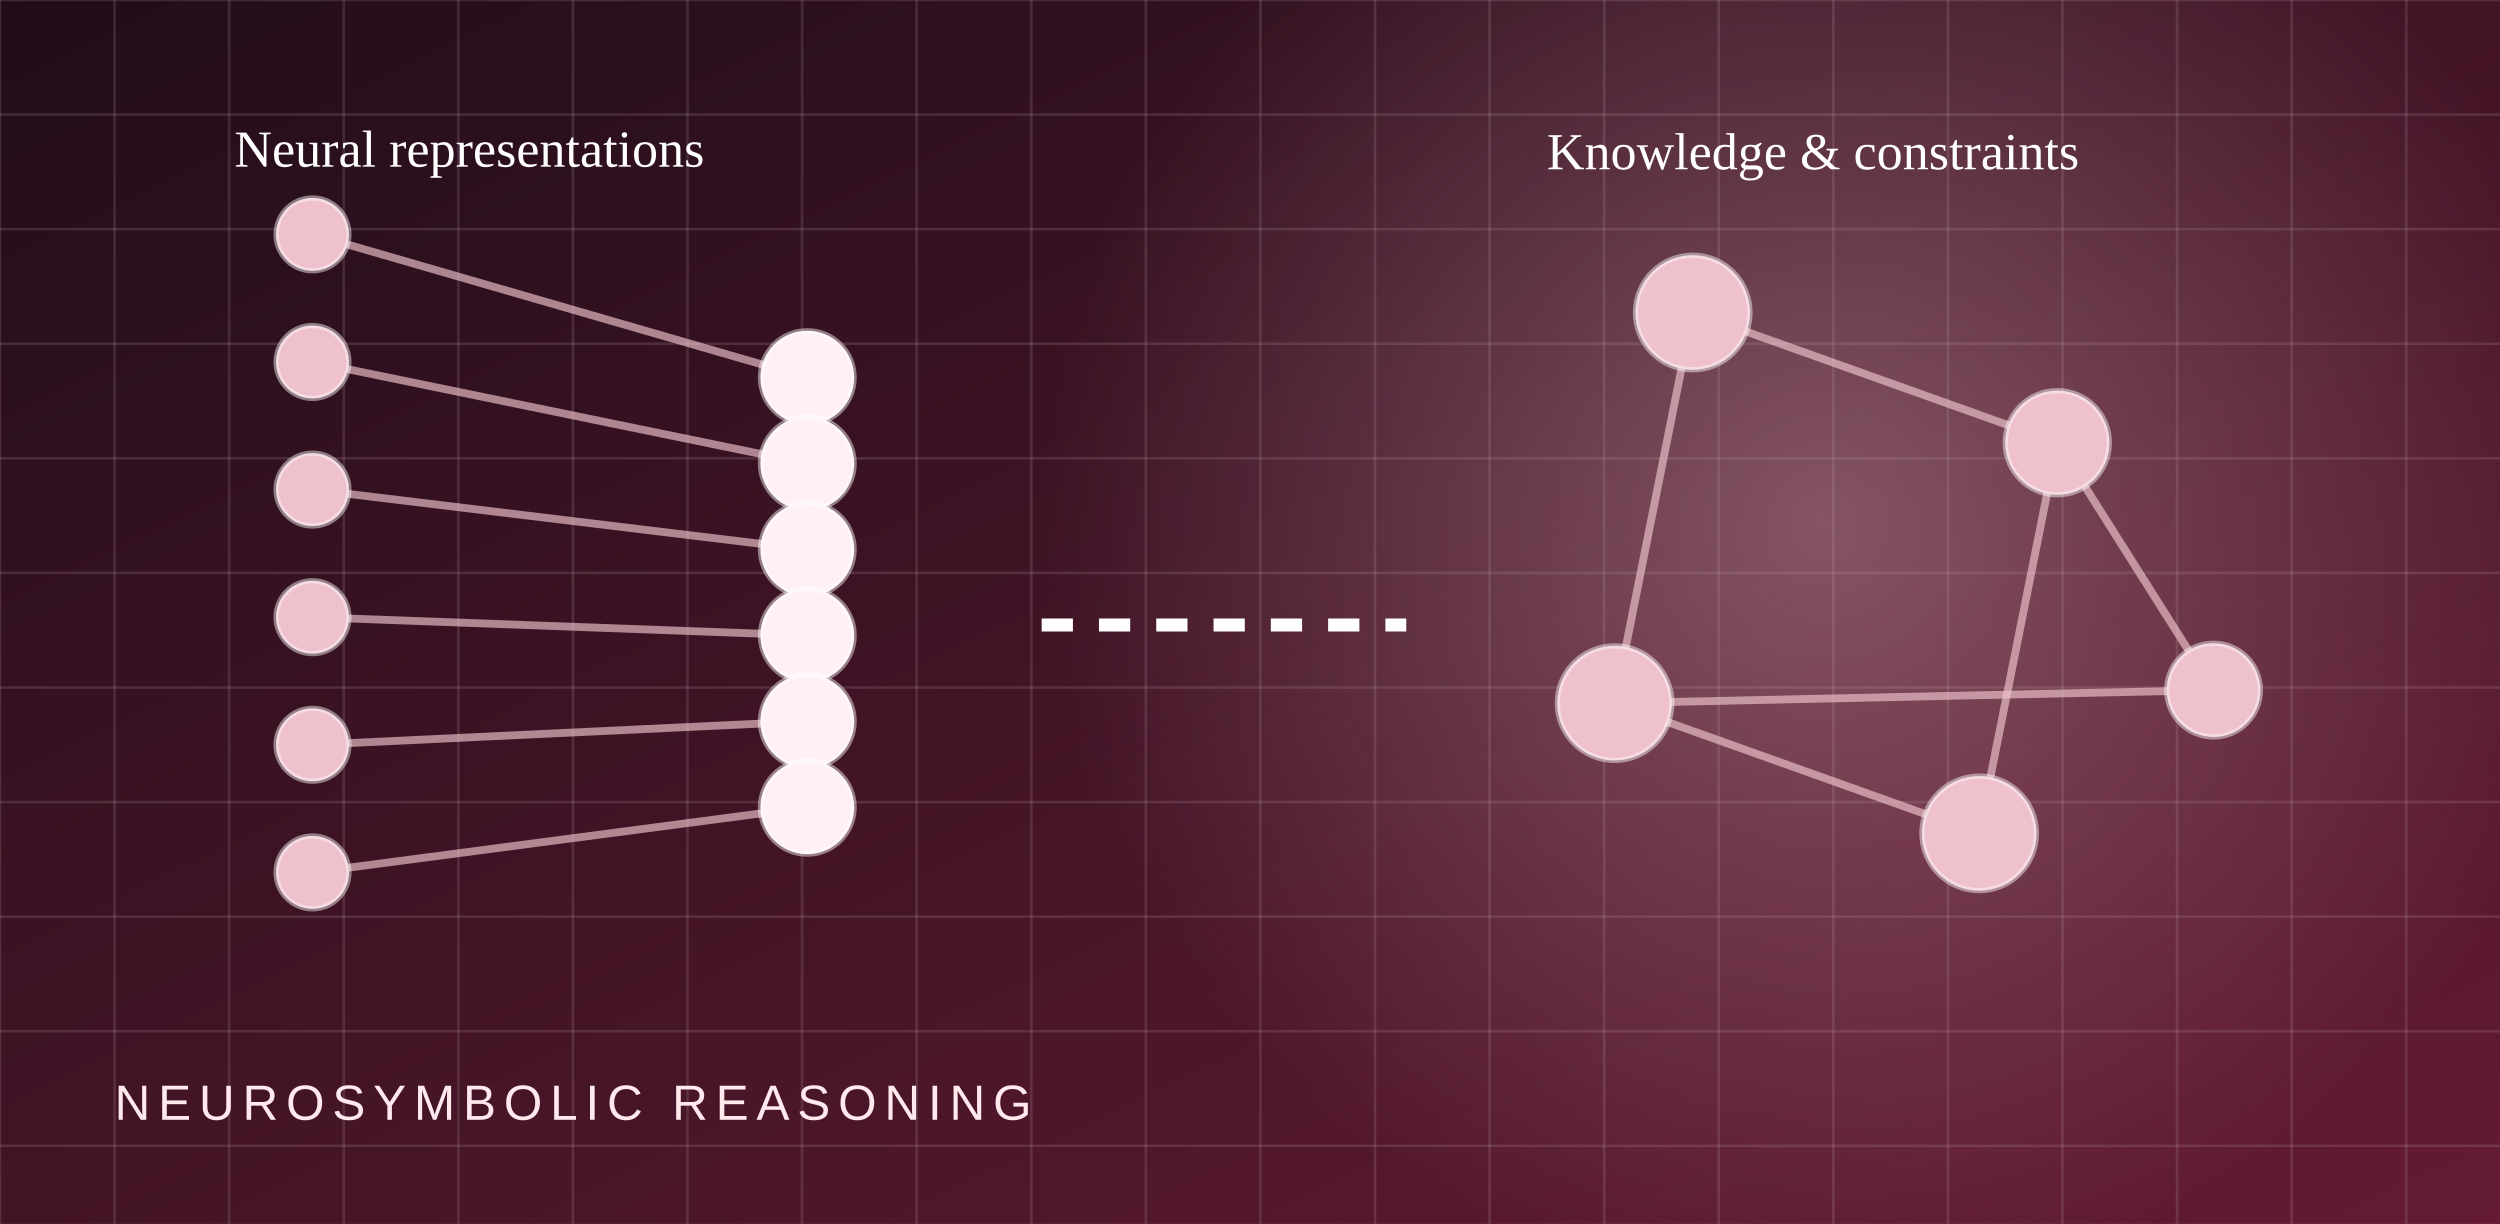
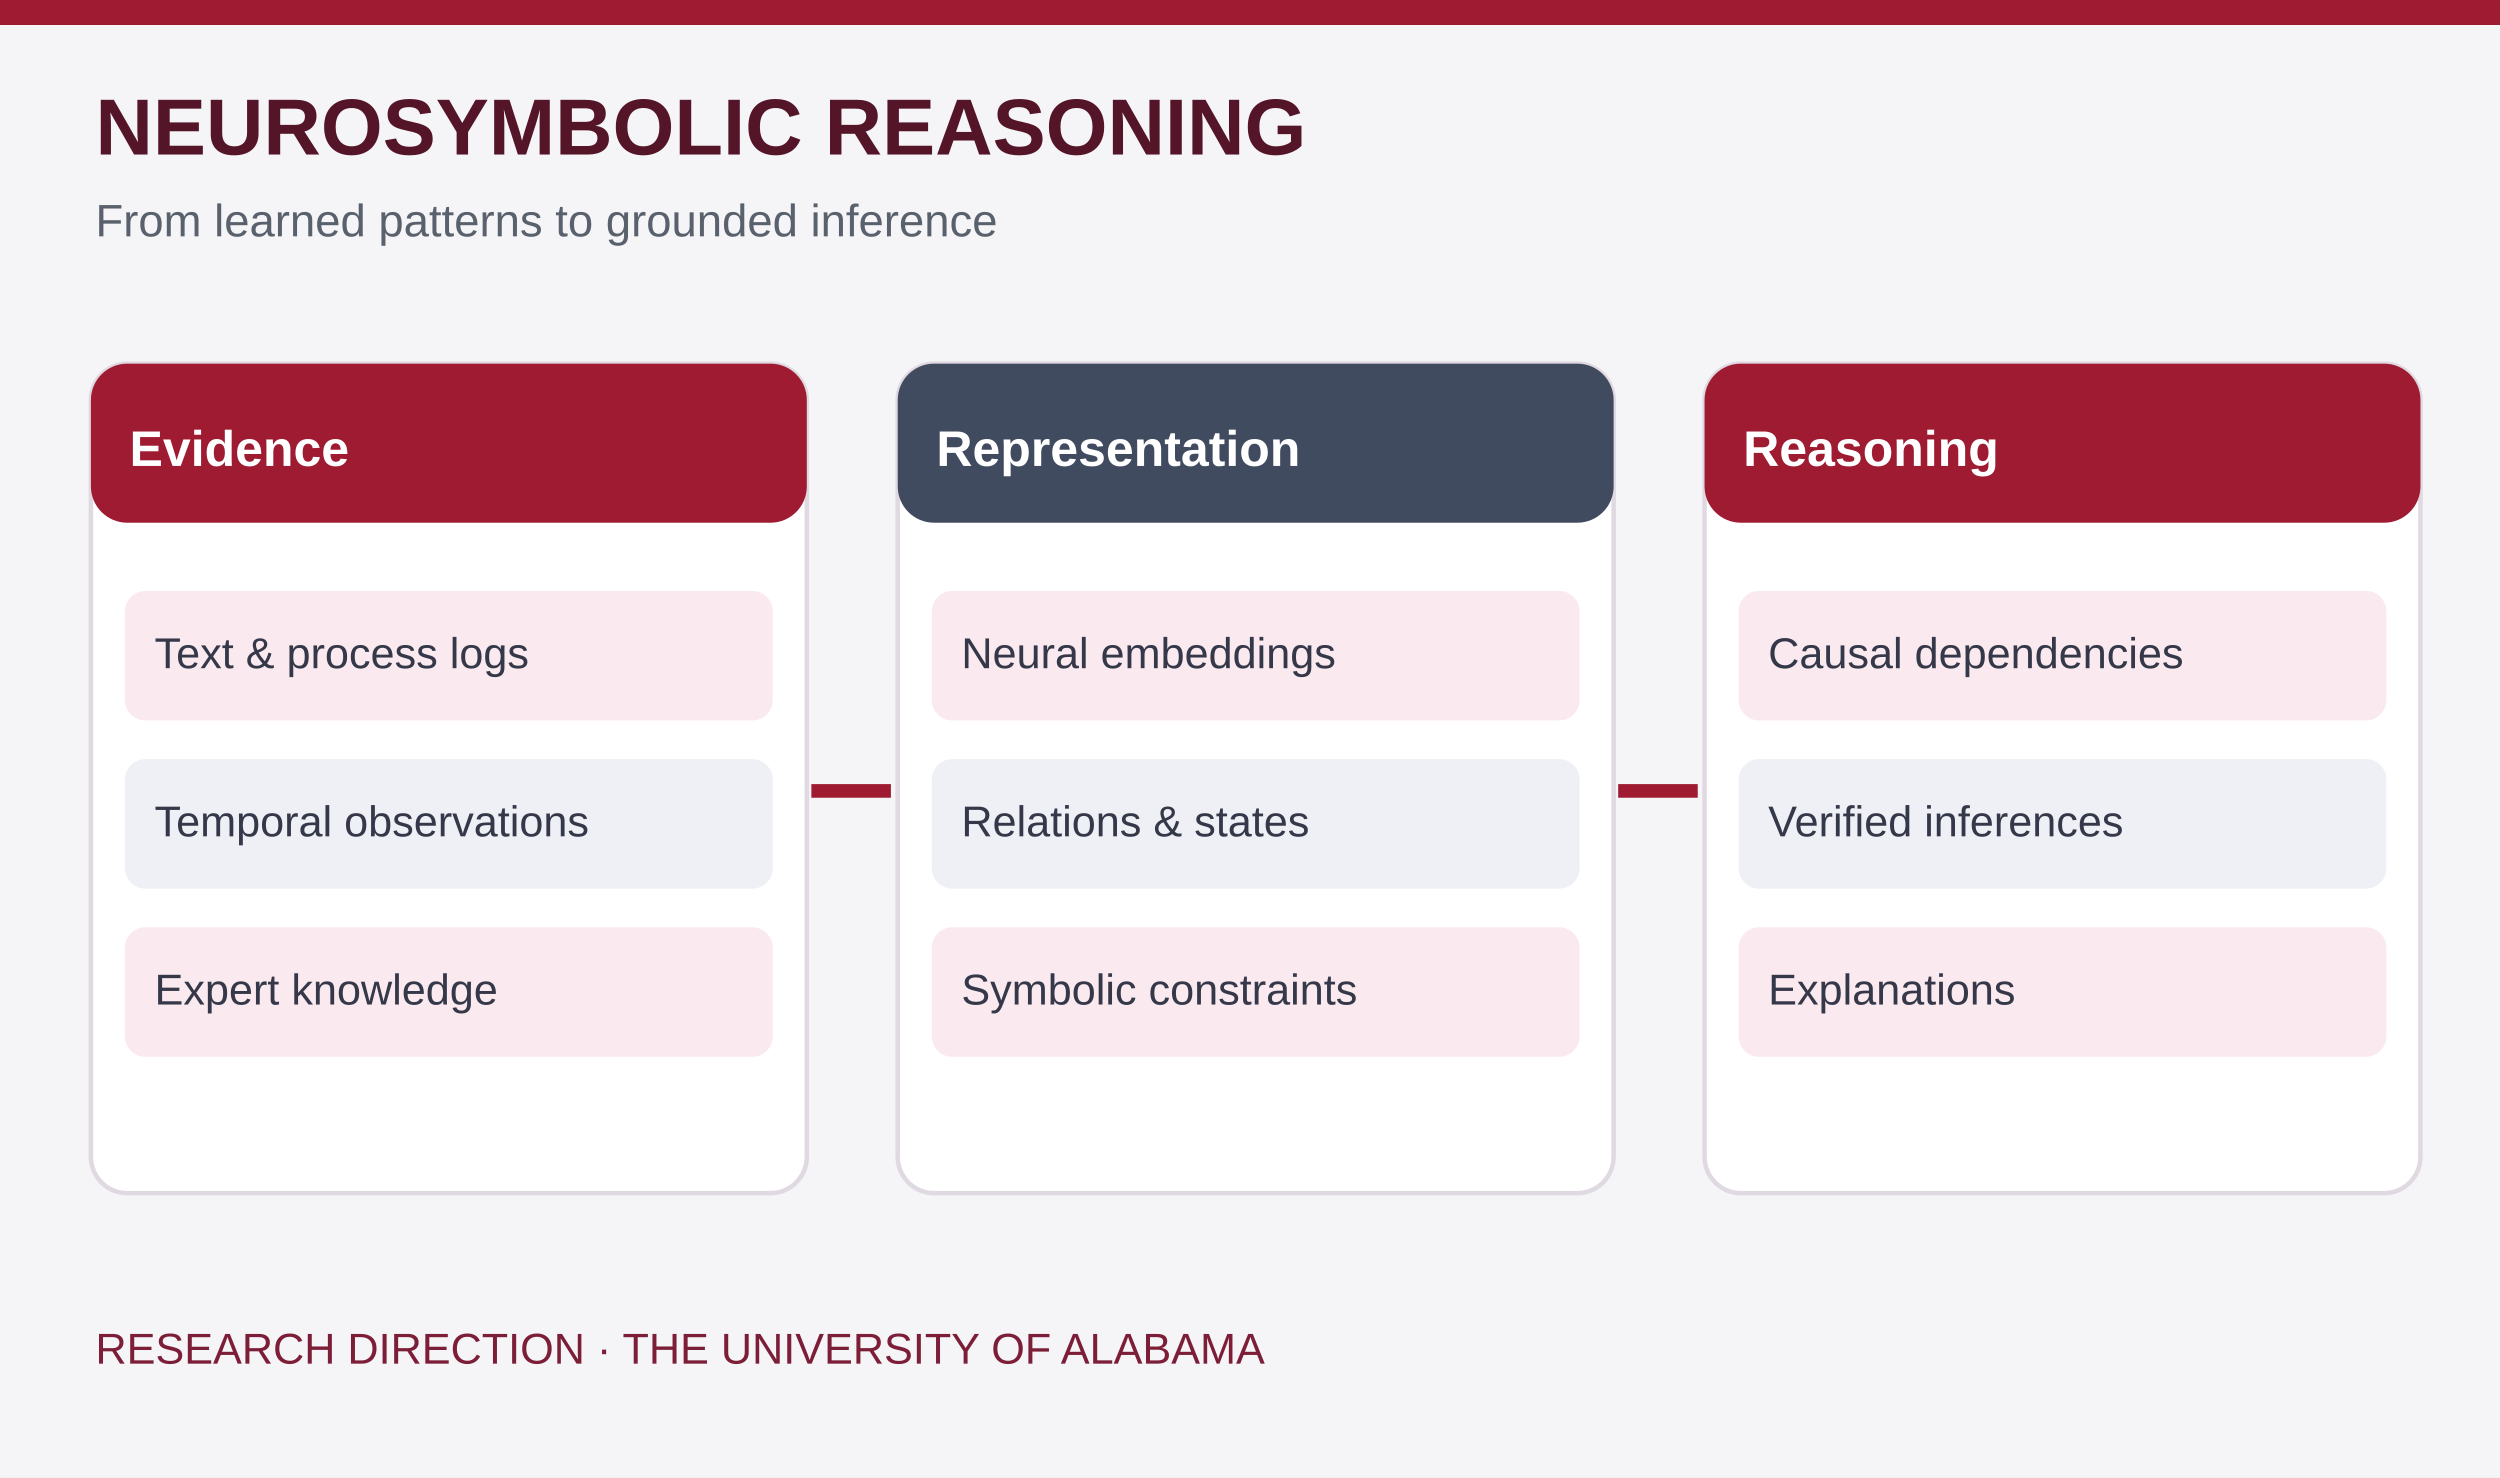
- <svg xmlns="http://www.w3.org/2000/svg" viewBox="0 0 960 470" role="img" aria-label="NEUROSYMBOLIC REASONING">
-   <defs>
-     <linearGradient id="bg" x2="1" y2="1">
-       <stop stop-color="#210d1a" />
-       <stop offset="1" stop-color="#641b32" />
-     </linearGradient>
-     <radialGradient id="glow">
-       <stop stop-color="#f8c9d3" stop-opacity=".35" />
-       <stop offset="1" stop-color="#f8c9d3" stop-opacity="0" />
-     </radialGradient>
-   </defs>
-   <rect width="960" height="470" fill="url(#bg)" />
-   <circle cx="700" cy="200" r="300" fill="url(#glow)" />
-   <g stroke="#c6a9b3" stroke-opacity=".18">
-     <path d="M0 0 H960" />
-     <path d="M0 44 H960" />
-     <path d="M0 88 H960" />
-     <path d="M0 132 H960" />
-     <path d="M0 176 H960" />
-     <path d="M0 220 H960" />
-     <path d="M0 264 H960" />
-     <path d="M0 308 H960" />
-     <path d="M0 352 H960" />
-     <path d="M0 396 H960" />
-     <path d="M0 440 H960" />
-     <path d="M0 484 H960" />
-     <path d="M0 0 V470" />
-     <path d="M44 0 V470" />
-     <path d="M88 0 V470" />
-     <path d="M132 0 V470" />
-     <path d="M176 0 V470" />
-     <path d="M220 0 V470" />
-     <path d="M264 0 V470" />
-     <path d="M308 0 V470" />
-     <path d="M352 0 V470" />
-     <path d="M396 0 V470" />
-     <path d="M440 0 V470" />
-     <path d="M484 0 V470" />
-     <path d="M528 0 V470" />
-     <path d="M572 0 V470" />
-     <path d="M616 0 V470" />
-     <path d="M660 0 V470" />
-     <path d="M704 0 V470" />
-     <path d="M748 0 V470" />
-     <path d="M792 0 V470" />
-     <path d="M836 0 V470" />
-     <path d="M880 0 V470" />
-     <path d="M924 0 V470" />
-     <path d="M968 0 V470" />
-     <path d="M1012 0 V470" />
-   </g>
-   <g>
-     <path d="M120 90 L310 145" stroke="#f0c4cd" stroke-width="3" opacity=".65" />
-     <path d="M120 139 L310 178" stroke="#f0c4cd" stroke-width="3" opacity=".65" />
-     <path d="M120 188 L310 211" stroke="#f0c4cd" stroke-width="3" opacity=".65" />
-     <path d="M120 237 L310 244" stroke="#f0c4cd" stroke-width="3" opacity=".65" />
-     <path d="M120 286 L310 277" stroke="#f0c4cd" stroke-width="3" opacity=".65" />
-     <path d="M120 335 L310 310" stroke="#f0c4cd" stroke-width="3" opacity=".65" />
-     <circle cx="120" cy="90" r="14" fill="#efc1cd" stroke="#fff" stroke-opacity=".45" stroke-width="2" />
-     <circle cx="120" cy="139" r="14" fill="#efc1cd" stroke="#fff" stroke-opacity=".45" stroke-width="2" />
-     <circle cx="120" cy="188" r="14" fill="#efc1cd" stroke="#fff" stroke-opacity=".45" stroke-width="2" />
-     <circle cx="120" cy="237" r="14" fill="#efc1cd" stroke="#fff" stroke-opacity=".45" stroke-width="2" />
-     <circle cx="120" cy="286" r="14" fill="#efc1cd" stroke="#fff" stroke-opacity=".45" stroke-width="2" />
-     <circle cx="120" cy="335" r="14" fill="#efc1cd" stroke="#fff" stroke-opacity=".45" stroke-width="2" />
-     <circle cx="310" cy="145" r="18" fill="#fff1f3" stroke="#fff" stroke-opacity=".45" stroke-width="2" />
-     <circle cx="310" cy="178" r="18" fill="#fff1f3" stroke="#fff" stroke-opacity=".45" stroke-width="2" />
-     <circle cx="310" cy="211" r="18" fill="#fff1f3" stroke="#fff" stroke-opacity=".45" stroke-width="2" />
-     <circle cx="310" cy="244" r="18" fill="#fff1f3" stroke="#fff" stroke-opacity=".45" stroke-width="2" />
-     <circle cx="310" cy="277" r="18" fill="#fff1f3" stroke="#fff" stroke-opacity=".45" stroke-width="2" />
-     <circle cx="310" cy="310" r="18" fill="#fff1f3" stroke="#fff" stroke-opacity=".45" stroke-width="2" />
-   </g>
-   <path d="M400 240 H540" stroke="#fff" stroke-width="5" stroke-dasharray="12 10" />
-   <g>
-     <path d="M650 120 L790 170" stroke="#f0c4cd" stroke-width="3" opacity=".65" />
-     <path d="M650 120 L620 270" stroke="#f0c4cd" stroke-width="3" opacity=".65" />
-     <path d="M790 170 L760 320" stroke="#f0c4cd" stroke-width="3" opacity=".65" />
-     <path d="M620 270 L760 320" stroke="#f0c4cd" stroke-width="3" opacity=".65" />
-     <path d="M620 270 L850 265" stroke="#f0c4cd" stroke-width="3" opacity=".65" />
-     <path d="M850 265 L790 170" stroke="#f0c4cd" stroke-width="3" opacity=".65" />
-     <circle cx="650" cy="120" r="22" fill="#efc1cd" stroke="#fff" stroke-opacity=".45" stroke-width="2" />
-     <circle cx="790" cy="170" r="20" fill="#efc1cd" stroke="#fff" stroke-opacity=".45" stroke-width="2" />
-     <circle cx="620" cy="270" r="22" fill="#efc1cd" stroke="#fff" stroke-opacity=".45" stroke-width="2" />
-     <circle cx="760" cy="320" r="22" fill="#efc1cd" stroke="#fff" stroke-opacity=".45" stroke-width="2" />
-     <circle cx="850" cy="265" r="18" fill="#efc1cd" stroke="#fff" stroke-opacity=".45" stroke-width="2" />
-   </g>
-   <text x="90" y="64" fill="#fff" font-size="20">Neural representations</text>
-   <text x="594" y="65" fill="#fff" font-size="20">Knowledge &amp; constraints</text>
-   <text x="44" y="430" fill="#ffe9ed" font-size="19" font-family="Arial" letter-spacing="3">NEUROSYMBOLIC REASONING</text>
+ <svg xmlns="http://www.w3.org/2000/svg" viewBox="0 0 1100 650">
+   <rect width="1100" height="650" fill="#f5f5f8" />
+   <rect width="1100" height="11" fill="#9e1b32" />
+   <text x="42" y="68" fill="#551529" font-size="35" font-weight="bold" font-family="Arial">NEUROSYMBOLIC REASONING</text>
+   <text x="42" y="104" fill="#59616d" font-size="20" font-family="Arial">From learned patterns to grounded inference</text>
+   <rect x="40" y="160" width="315" height="365" rx="16" fill="white" stroke="#e0d9e1" stroke-width="2" />
+   <rect x="40" y="160" width="315" height="70" rx="16" fill="#9e1b32" />
+   <text x="57" y="205" font-size="22" font-weight="bold" fill="white" font-family="Arial">Evidence</text>
+   <rect x="55" y="260" width="285" height="57" rx="9" fill="#fae9ee" />
+   <text x="68" y="294" font-size="19" fill="#343849" font-family="Arial">Text &amp; process logs</text>
+   <rect x="55" y="334" width="285" height="57" rx="9" fill="#eef0f5" />
+   <text x="68" y="368" font-size="19" fill="#343849" font-family="Arial">Temporal observations</text>
+   <rect x="55" y="408" width="285" height="57" rx="9" fill="#fae9ee" />
+   <text x="68" y="442" font-size="19" fill="#343849" font-family="Arial">Expert knowledge</text>
+   <path d="M357 348h35" stroke="#9e1b32" stroke-width="6" />
+   <rect x="395" y="160" width="315" height="365" rx="16" fill="white" stroke="#e0d9e1" stroke-width="2" />
+   <rect x="395" y="160" width="315" height="70" rx="16" fill="#414b60" />
+   <text x="412" y="205" font-size="22" font-weight="bold" fill="white" font-family="Arial">Representation</text>
+   <rect x="410" y="260" width="285" height="57" rx="9" fill="#fae9ee" />
+   <text x="423" y="294" font-size="19" fill="#343849" font-family="Arial">Neural embeddings</text>
+   <rect x="410" y="334" width="285" height="57" rx="9" fill="#eef0f5" />
+   <text x="423" y="368" font-size="19" fill="#343849" font-family="Arial">Relations &amp; states</text>
+   <rect x="410" y="408" width="285" height="57" rx="9" fill="#fae9ee" />
+   <text x="423" y="442" font-size="19" fill="#343849" font-family="Arial">Symbolic constraints</text>
+   <path d="M712 348h35" stroke="#9e1b32" stroke-width="6" />
+   <rect x="750" y="160" width="315" height="365" rx="16" fill="white" stroke="#e0d9e1" stroke-width="2" />
+   <rect x="750" y="160" width="315" height="70" rx="16" fill="#9e1b32" />
+   <text x="767" y="205" font-size="22" font-weight="bold" fill="white" font-family="Arial">Reasoning</text>
+   <rect x="765" y="260" width="285" height="57" rx="9" fill="#fae9ee" />
+   <text x="778" y="294" font-size="19" fill="#343849" font-family="Arial">Causal dependencies</text>
+   <rect x="765" y="334" width="285" height="57" rx="9" fill="#eef0f5" />
+   <text x="778" y="368" font-size="19" fill="#343849" font-family="Arial">Verified inferences</text>
+   <rect x="765" y="408" width="285" height="57" rx="9" fill="#fae9ee" />
+   <text x="778" y="442" font-size="19" fill="#343849" font-family="Arial">Explanations</text>
+   <text x="42" y="600" fill="#7d1e38" font-size="19" font-family="Arial">RESEARCH DIRECTION  ·  THE UNIVERSITY OF ALABAMA</text>
</svg>
